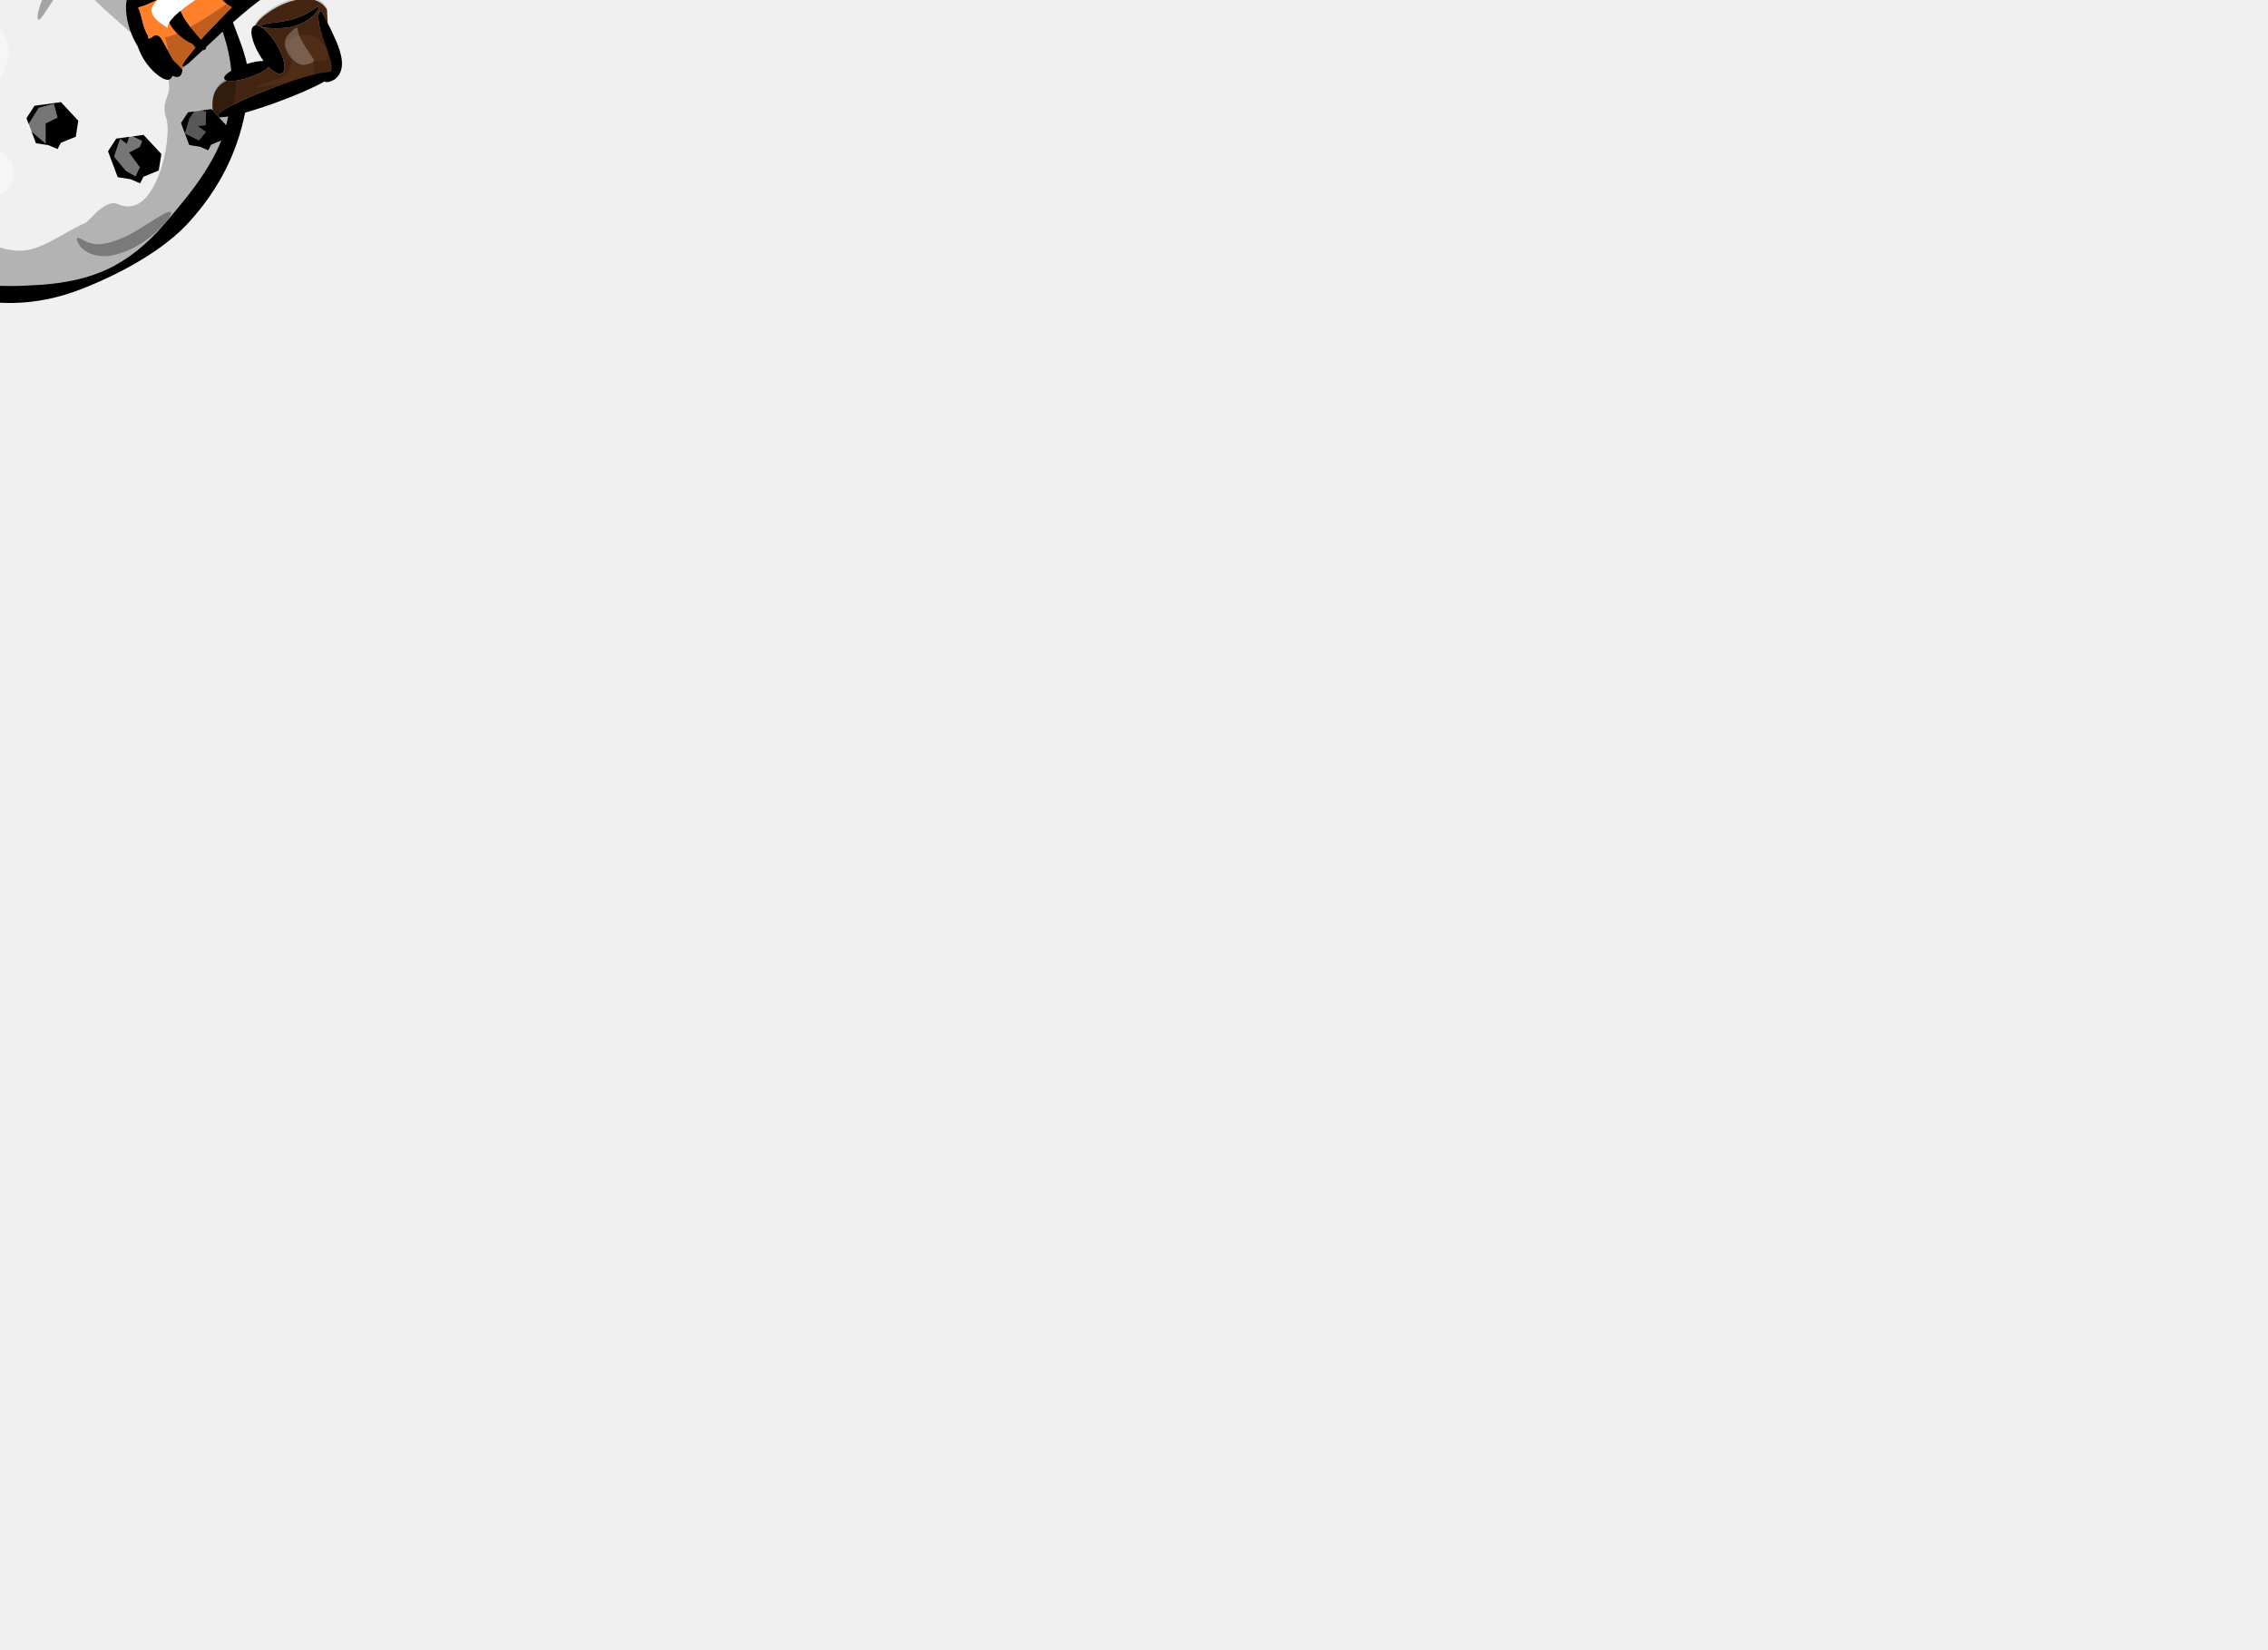
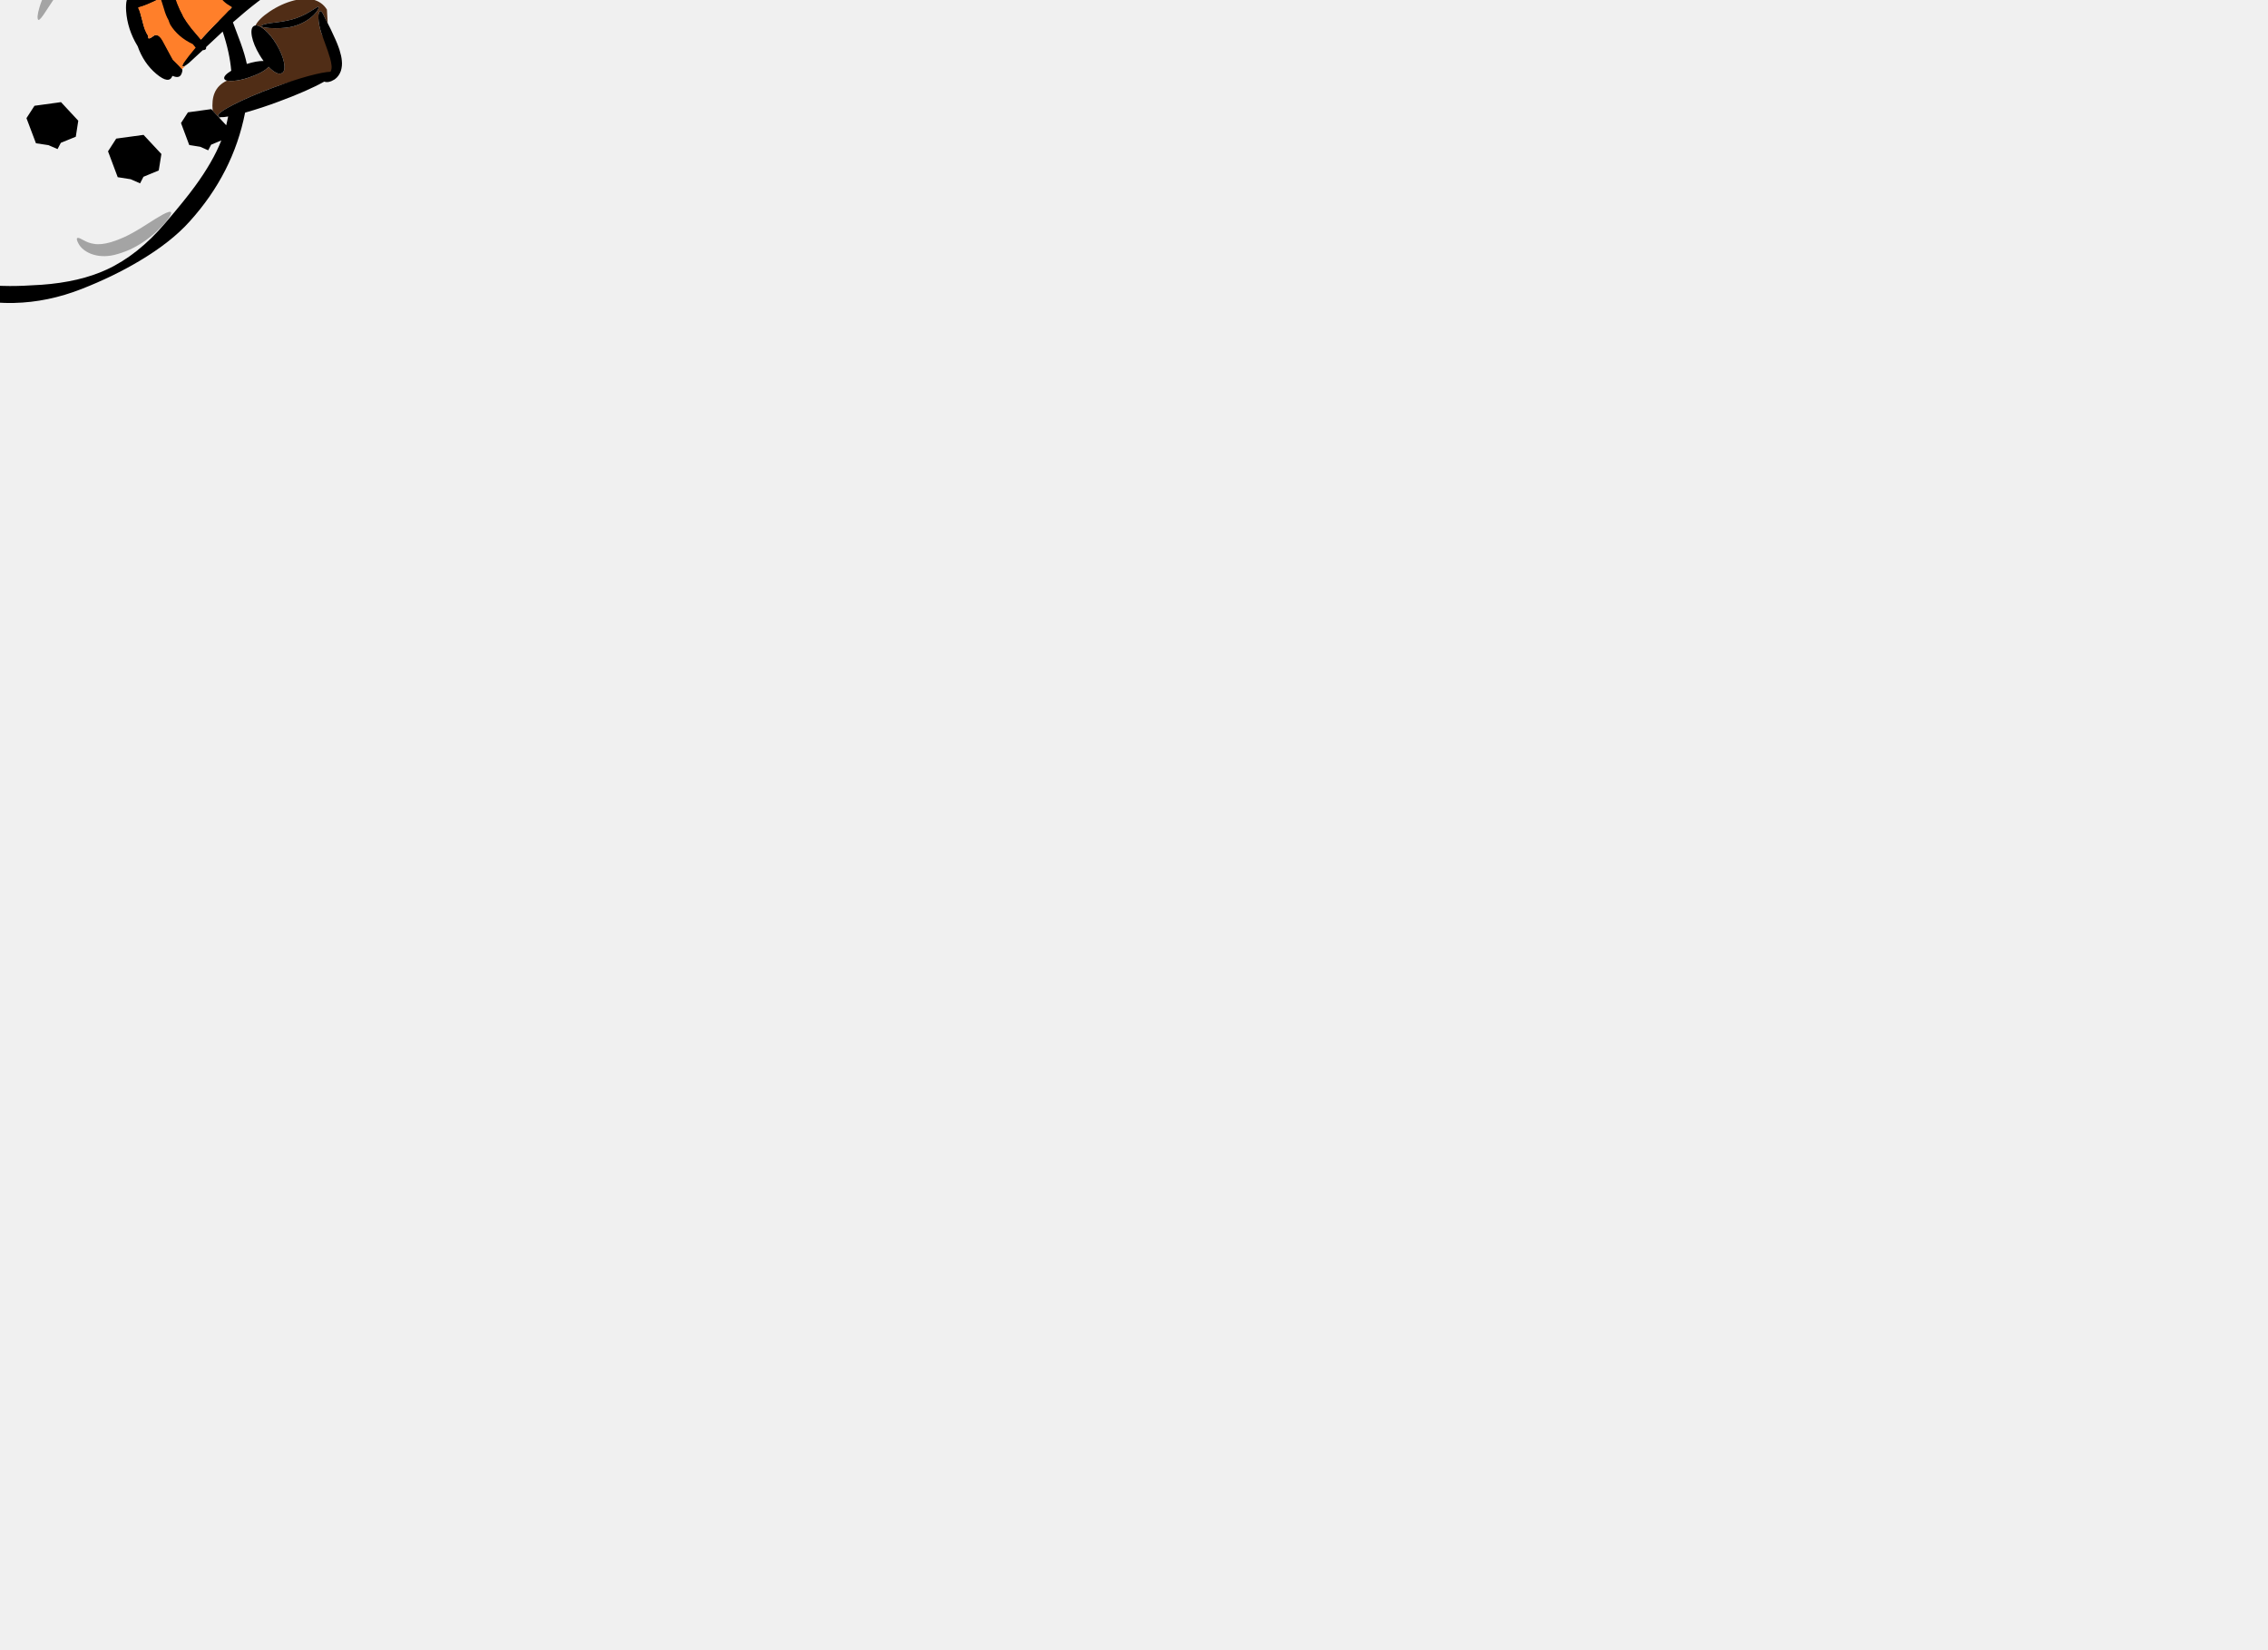
<svg xmlns="http://www.w3.org/2000/svg" xmlns:xlink="http://www.w3.org/1999/xlink" version="1.1" preserveAspectRatio="none" x="0px" y="0px" width="550px" height="400px" viewBox="0 0 550 400">
  <defs>
    <g id="Parts_Heads_headsMC_45_Layer12_0_MEMBER_0_FILL">
      <path fill="#502D16" stroke="none" d=" M 178.4 89.6 Q 179.85 89.75 181.5 92.25 183.15 94.75 184.2 98.45 185.35 102.55 185.15 105.75 184.9 108.95 183.4 109.35 181.45 109.9 179.15 105.8 176.85 107.35 171.15 107.75 168.45 107.95 166.1 107.65 163.9 107.35 162.8 106.75 159.05 107.4 157.05 110.05 155.35 112.25 154.65 116.25 L 156.35 119.45 156.95 119.35 Q 156.1 119.1 156.1 118.7 156 117.55 162.7 116.1 169.4 114.65 179.05 113.75 185.8 113.1 193.5 113.75 199.45 114.2 202.8 115.05 L 203.55 105.7 Q 203.45 104.35 202.45 102 201.55 99.75 201.5 98.5 201.35 95.3 201.9 93 202.4 90.85 203.15 90.7 L 203.35 90.7 Q 203.85 90.8 204.15 92.85 L 204.75 95.8 205.8 90.75 Q 204.8 87.45 201.65 85.75 198.85 84.3 194.8 84.25 189.95 84.2 184.9 85.9 180.1 87.55 178.4 89.6 M 190.6 93.5 Q 187.3 93.2 183.2 91.85 180.3 90.8 180.45 90.35 180.5 89.85 183.55 90.1 L 186.85 90.55 Q 189.1 90.85 190.75 90.9 L 191.95 90.95 Q 195.8 90.95 199.65 89.8 201.1 89.4 202.65 88.9 202.95 88.9 203 89 203.2 89.2 202.5 89.95 201.75 90.75 200.4 91.5 196.65 93.55 191.95 93.55 L 190.6 93.5 Z" />
    </g>
    <g id="Parts_Heads_headsMC_45_Layer12_0_MEMBER_1_FILL">
      <path fill="#000000" stroke="none" d=" M 129.35 132.65 L 131.9 126.95 127.3 118.3 117.05 117 112.85 120.8 113.85 131.1 118.35 133.1 121.35 135.5 123.2 133.45 129.35 132.65 M 100.6 98.45 L 90.65 97.2 86.55 100.9 87.55 110.9 91.9 112.8 94.8 115.1 96.6 113.15 102.6 112.4 105.05 106.85 100.6 98.45 M 123.6 48.6 L 126.7 41.55 121.05 30.95 108.45 29.35 103.25 34.05 104.5 46.7 110.05 49.15 113.7 52.05 116 49.55 123.6 48.6 M 191.95 93.55 Q 196.65 93.55 200.4 91.5 201.75 90.75 202.5 89.95 203.2 89.2 203 89 202.95 88.9 202.65 88.9 201.1 89.4 199.65 89.8 195.8 90.95 191.95 90.95 L 190.75 90.9 Q 189.1 90.85 186.85 90.55 L 183.55 90.1 Q 180.5 89.85 180.45 90.35 180.3 90.8 183.2 91.85 187.3 93.2 190.6 93.5 L 191.95 93.55 M 162.75 46.1 L 164.3 42.5 158.7 31.95 152.6 31.05 151.95 31 Q 148.65 27.15 145.85 24.25 139.4 17.5 129.55 12.05 124.25 9.1 110.85 3.25 104.45 0.45 97.35 0.3 L 96.05 0.3 Q 92.65 0.35 86.5 1.15 80.1 2 77.1 2.1 68.65 2.45 61.7 4.3 52.35 8.15 45.2 12.2 37.25 16.75 30.2 22.65 20.1 31.05 14.55 38.35 6.4 49.15 5.15 60.45 4.7 64.55 3.15 67 1.2 70.2 0.35 73.4 -0.35 75.9 0.6 82.6 1.65 90 1.05 94.25 0.6 97.55 3.5 105.8 5.35 111.1 8.05 117 13.6 120.9 15.7 127.25 18.5 135.7 20.2 138.05 25 144.35 31.4 148.4 39.55 153.55 40.2 154.15 49.9 163.1 64.15 166.55 76.45 169.55 89.9 168.05 102.5 166.65 113.65 163.5 127.05 159.7 135.65 154.05 156 140.9 166.2 120.1 173 120 179.55 119.35 190.9 118.3 197.85 116.55 199.25 117.55 201.85 116.75 203.7 116.05 204.9 114.3 205.95 112.65 206.25 110.65 206.55 109.1 206.45 106.55 L 206.35 105.3 Q 206.2 103.2 205.25 98.1 L 204.15 92.85 Q 203.85 90.8 203.35 90.7 L 203.15 90.7 Q 202.4 90.85 201.9 93 201.35 95.3 201.5 98.5 201.55 99.5 202.1 105.65 L 202.15 106.8 Q 202.3 108.9 202.2 110.15 202.1 111.75 201.75 112.55 201.55 113.05 201.1 113.6 198.6 113 192.65 113 186.55 113.05 179.05 113.75 169.4 114.65 162.7 116.1 156 117.55 156.1 118.7 156.2 119.55 159.7 119.85 L 158.15 122.85 154.3 115.55 145.55 114.45 142 117.65 142.85 126.4 146.65 128.1 149.2 130.15 150.8 128.4 154.9 127.85 Q 149.8 134.75 140.9 141.9 136.35 145.6 126.55 152.35 113.65 161.25 100.95 163.45 89.95 165.35 75.9 162.65 68.55 161.2 64.2 160 57.85 158.3 52.95 156 43.15 151.2 34.2 142.95 25.85 135.2 20.15 126.15 16.85 120.8 14.3 114.7 11.9 109.15 9.9 101.75 7.6 91.15 7.65 83.7 7.6 77.9 8.65 71.1 10.3 62.2 13.3 55.3 16.1 48.25 20.95 40.75 26.65 31.95 33.85 25.3 41.1 18.45 49.05 14 56.05 10.15 64.4 8.1 75.5 5.45 90.9 6.25 109.8 7.2 118 9.75 132.1 14.1 140.85 26.6 142.95 29.5 144.6 31.65 L 140.9 35 142.15 47.65 147.65 50.1 151.35 53 153.65 50.5 157.95 49.95 Q 161.05 55.6 162.7 61.9 152.1 62 144.9 62.8 137.85 63.6 137.25 64.65 136.4 65.8 135.85 66.6 L 135.7 66.55 Q 135 66.5 134.3 67.9 133.5 69.3 133 71.8 131.7 78.55 133.7 85.45 L 133.75 85.55 Q 134.25 92.35 137.85 97.5 141.45 102.6 143.45 99.75 145.3 101.15 146.35 100.45 146.95 100.1 147.5 99 147.9 98.45 147.25 97.1 146.9 96.4 145.3 93.8 145.15 93.5 143.7 86.95 142.7 82.4 140.3 83.55 138.6 84.25 138.45 83.65 138.65 82.9 138.6 82.85 137.85 80.5 137.95 76.95 138.05 72.95 137.85 71.9 L 137.85 71.8 Q 141 71.8 146.7 70.6 145.55 75.4 146.7 80.35 L 146.85 81 Q 148.7 87.4 153.35 91.25 153.5 91.45 153.85 91.7 147.5 96.25 148.1 97.35 148.3 97.75 150.75 96.65 152.45 95.8 156.95 93.4 157.85 93.6 158.2 93.25 158.35 93.1 158.45 92.6 L 165.95 88.6 Q 166.45 96.9 165.25 103.6 161.9 104.6 161.95 105.8 162.05 106.85 164.7 107.4 167.4 108 171.15 107.75 176.85 107.35 179.15 105.8 181.45 109.9 183.4 109.35 184.9 108.95 185.15 105.75 185.35 102.55 184.2 98.45 183.1 94.65 181.4 92.1 179.65 89.55 178.2 89.55 L 177.8 89.6 Q 176.3 90 176.05 93.2 175.85 96.4 177 100.5 177.4 101.95 177.9 103.2 175.5 102.5 171.55 102.65 171.75 99.25 171.35 94.5 170.8 89 170.55 86.25 182.35 80.4 189.9 78.25 202.15 74.8 205.6 70.65 207.7 68.2 206.4 65.85 206.2 65.5 205.15 65.6 203.4 64.3 193.9 63.25 184.25 62.2 171.45 61.95 L 169.25 61.9 Q 167.4 54.2 162.75 46.1 M 192.5 65.4 Q 196.45 65.75 202.05 66.35 193.2 69.15 176.3 78.2 L 175.75 77.05 Q 175.25 75.9 174.95 74.05 L 174.9 73.5 Q 174.7 72.3 174.6 70.25 174.5 67.85 174.45 67.2 174.4 65.85 173.95 64.8 175.8 64.7 179.45 64.7 185.25 64.75 192.5 65.4 M 170.55 65.1 L 170.05 65.85 169.9 65.15 170.55 65.1 M 170.3 79.45 L 171.55 80.8 170.3 81.55 170.3 79.45 M 164.95 75.95 L 165.65 84.2 Q 160.75 87.1 157.4 89.3 L 156.95 88.4 Q 155.7 85.8 155.05 84.25 153.8 81.5 153.25 79.25 L 153.15 78.75 Q 152.2 75.15 152.2 69.3 158.05 67.7 161.15 66.8 L 163.7 66.15 Q 164.6 71 164.95 75.95 Z" />
    </g>
    <g id="Parts_Heads_headsMC_45_Layer12_0_MEMBER_2_FILL">
      <path fill="#000000" fill-opacity="0.318" stroke="none" d=" M 117.45 151.7 Q 113.25 152.95 110.2 153.45 107.75 153.85 105.15 153.95 101.15 154.05 98.75 152.9 96.85 152.1 95.1 150.35 93.75 149 93.3 149.2 92.75 149.45 93.25 151.45 93.9 154.05 96.7 156.2 100.2 158.75 105.15 158.9 107.9 158.95 111.05 158.5 118.35 157.25 125.05 153.15 127.4 151.75 128.7 150.5 129.95 149.35 129.7 148.9 129.55 148.55 128.55 148.65 127.25 148.7 123.55 149.8 119.8 151 117.45 151.7 M 30.75 119.85 Q 31.05 116.55 30.4 116.4 29.8 116.25 28.5 119.35 27 123.1 26.45 127.85 26.1 131.2 26.75 134.1 27 135.4 27.4 136.3 28.9 139.75 32.2 142.15 35.2 144.25 38.15 145.15 40.5 145.85 40.75 145.45 41 144.95 39.05 143.45 35.6 140.75 34.3 139.55 31.75 137.1 30.95 134.85 L 30.45 133.25 Q 30 131.2 30.1 128.1 30.15 126.3 30.75 119.85 M 74.9 65.95 Q 74.8 65.85 74.4 65.75 72.85 65.7 69.9 67.55 66.3 69.75 62.95 73.65 59.05 78.15 57.65 83.75 L 57.6 84.1 Q 56.45 89.25 57.6 95.25 58.65 101 60.75 105.1 62.55 108.6 63.6 108.35 64.7 108.1 64.65 104.2 64.35 98.4 64.2 94.5 64 88.95 64.75 85.7 L 64.8 85.45 Q 65.65 81.8 68.25 77.55 68.4 77.3 73.45 69.9 75.6 66.75 74.9 65.95 M 34.6 60.4 Q 38.65 55.85 40 54.25 42.2 51.7 41.65 51 41.6 50.9 41.25 50.8 40 50.7 37.3 52.2 34 53.95 30.9 57 28.5 59.2 27.05 62.15 L 26.15 64.4 Q 25.1 68.35 26.35 72.35 27.5 76 29.35 78.4 30.95 80.4 31.6 80.1 32.3 79.8 31.85 77.35 30.9 71.8 30.85 71.35 30.55 67.85 31.25 65.95 L 31.8 64.5 Q 32.6 63 34.6 60.4 M 116.35 55.6 Q 118.5 54.8 120.65 54.55 123.4 54.2 128.35 54.65 131.9 55 133.55 54.9 135.55 54.8 135.6 54.15 135.65 53.8 133.9 53 131.9 52.1 129.05 51.25 125.25 50.1 121.55 50.05 L 120.25 50.1 Q 117.3 50.35 114.8 51.25 112.05 52.2 109.8 53.85 104.9 57.25 101.95 62.15 100.9 63.85 100.45 65.1 100.1 66.25 100.4 66.5 100.9 66.9 104.1 63.95 106.85 61.5 107.6 60.85 110.05 58.85 112.2 57.55 114.35 56.3 116.35 55.6 M 94.25 11.6 Q 92.6 11.25 90.35 11.25 87.05 11.25 83.15 12.15 78.25 13.35 74.65 16.25 L 74.5 16.35 Q 71.05 19.35 68.8 24.05 66.7 28.45 65.95 32.35 65.3 35.6 65.9 35.8 66.5 36.05 68.15 33.2 69.15 31.4 72.25 25.95 74.95 21.65 77.3 19.7 L 77.45 19.6 Q 79.85 17.55 84.25 16 86.85 15.1 92.4 13.6 95.7 12.7 95.65 12.2 95.65 11.9 94.25 11.6 Z" />
    </g>
    <g id="Parts_Heads_headsMC_45_Layer11_0_FILL">
      <path fill="#FF7F2A" stroke="none" d=" M 98.7 86.1 Q 98.85 86.45 99.8 85.7 101.1 84.55 102.45 87.3 104.55 91.15 104.65 91.35 106.45 93.1 106.8 93.6 L 106.9 93.6 107.8 92.75 Q 107.15 93.15 107.05 93 106.8 92.75 107.75 91.5 108.25 90.75 110.2 88.4 L 109.5 87.55 Q 105.9 85.85 104.05 82.85 103.65 81.95 103.65 81.8 102.95 80.6 102.5 78.95 101.9 76.95 101.65 76.4 98.25 78.15 96.25 78.65 L 96.3 78.9 Q 96.65 79.45 97.3 82 97.75 84.25 98.65 85.55 98.65 85.6 98.7 86.1 M 117.65 68.25 Q 118.1 68.8 118.3 69.65 118.5 70.1 119 71.55 119.4 72.85 119.65 73.6 L 119.85 73.95 Q 120.3 75.05 120.85 75.7 L 121.35 76.35 Q 133.6 66 136.05 64.4 129.6 65.4 125.35 66.25 L 117.65 68.25 M 115.35 69.85 L 115.9 68.85 Q 114.15 69.7 113.25 70.1 110.5 71.4 110 71.7 104.9 74.55 104.7 74.7 105.65 78.05 107.05 80.55 L 107.15 80.85 Q 107.9 82.15 109.15 83.75 109.8 84.55 111.05 86 L 111.45 86.5 Q 113.7 83.95 117.4 80.3 118.1 79.55 118.85 78.75 119.05 78.6 118.95 78.55 116.65 77.25 116.05 75.85 L 115.8 75.3 Q 114.7 72.5 115.35 69.85 Z" />
-     </g>
-     <g id="Parts_Heads_headsMC_45_Layer8_0_MEMBER_0_FILL">
-       <path fill="#FFFFFF" stroke="none" d=" M 146.25 82.6 Q 146.7 79.2 160.15 74.8 167.7 72.35 183.6 67.45 L 145.75 71.3 Q 142.3 73.05 142 75 141.5 77.85 146.25 82.6 Z" />
-     </g>
-     <g id="Parts_Heads_headsMC_45_Layer8_0_MEMBER_1_FILL">
-       <path fill="#FFFFFF" fill-opacity="0.463" stroke="none" d=" M 109.6 46 L 114.45 42.45 113.25 38.3 118.6 34 114.25 29.3 106.95 34.65 104.2 40.25 109.6 46 Z" />
-     </g>
-     <g id="Parts_Heads_headsMC_45_Layer8_0_MEMBER_2_FILL">
-       <path fill="#FFFFFF" fill-opacity="0.463" stroke="none" d=" M 90.85 112.7 L 92.8 105.35 97.7 104.4 97.7 99 91.8 99 85.45 104.9 90.85 112.7 Z" />
-     </g>
-     <g id="Parts_Heads_headsMC_45_Layer8_0_MEMBER_3_FILL">
-       <path fill="#FFFFFF" fill-opacity="0.463" stroke="none" d=" M 124.6 123 L 126.05 121.05 122.15 117.6 120.2 120.55 118.25 118.1 114.3 123.95 117.25 130.35 120.2 133.25 122.65 130.35 120.2 123.95 124.6 123 Z" />
-     </g>
-     <g id="Parts_Heads_headsMC_45_Layer8_0_MEMBER_4_FILL">
-       <path fill="#FFFFFF" fill-opacity="0.463" stroke="none" d=" M 146.6 126.4 L 150.05 123.95 147.6 121.05 150.55 121.5 152 116.65 148.6 114.65 145.15 117.6 142.2 122.5 146.6 126.4 Z" />
-     </g>
-     <g id="Parts_Heads_headsMC_45_Layer8_0_MEMBER_5_FILL">
-       <path fill="#000000" fill-opacity="0.255" stroke="none" d=" M 177.65 81.7 Q 184.05 77.75 201 67.25 191.35 71.45 178.3 76.5 151.8 86.75 144.35 85.75 L 144.35 90.35 138.15 90.35 Q 140.1 94.1 140.85 96.95 142.45 102.8 139.8 106.75 138.05 109.35 137.75 110 136.8 112.1 136.95 114.85 137.15 118.15 134.8 123.95 132.35 130.05 128.7 135.05 119.05 148.05 110.85 141.35 108.65 139.55 103.05 142.15 L 97.9 145.1 Q 94.7 145.55 85.85 147.85 79.05 149.6 75 149.45 63 149 50.3 131.85 40.9 119.15 38.85 116.2 34.7 110.1 33.15 105.85 31.55 101.5 31.3 95.4 31.1 91.65 31.4 79.4 31.85 61 40.05 44.65 43.15 38.45 45.75 36.1 48.4 33.75 48.6 37.05 48.95 42.55 65.15 33.05 74.55 27.55 96.65 13.5 110.05 5.8 120 18.85 123.65 23.65 126 30.3 128.05 36.05 128.2 40.05 128.3 43.1 126.05 45.1 125.5 45.65 121.55 48.05 118.8 49.75 118.05 51.65 117.1 54.3 119.05 58.7 121.05 63.2 124.95 69.45 L 132.05 80.25 136.3 80.25 Q 134.75 76.65 136.35 71.85 138.05 66.75 137.95 66.45 137.6 65.15 152.05 64.15 166.5 63.2 166.05 61.55 158.1 33.1 134.85 17.35 113.45 2.85 85.8 3.05 76 3.15 66.3 5.65 50.05 9.75 36.95 19.25 24.15 28.5 16 41.65 7.8 54.85 5.4 70.2 2.9 86.05 7 102.25 11.1 118.45 21.15 131.9 30.85 144.95 44.7 153.5 58.55 162.1 74.35 164.75 90.8 167.55 106.95 163.45 130.5 157.5 148.3 137.8 168.2 115.85 169.8 87.35 169.859 86.39 169.6 85.7 171.939 85.196 177.65 81.7 Z" />
-     </g>
-     <g id="Parts_Heads_headsMC_45_Layer8_0_MEMBER_6_FILL">
-       <path fill="#000000" fill-opacity="0.169" stroke="none" d=" M 188.95 115.15 Q 192.785 115.598 194.4 114.45 L 188.95 115.15 M 182.75 86.75 Q 177 89.25 177.9 91.45 L 183.2 104.85 163.4 106.65 Q 158.55 107.25 156.35 111.1 154.8 113.9 154.2 119.7 L 188.95 115.15 Q 188.37 115.108 187.7 115 L 183.15 113.9 171.6 112.7 184.85 111.25 Q 188.2 107.2 188.5 104.75 188.55 104.1 187.6 102.45 186.8 101.05 187.3 100.4 188.75 98.3 192.3 98.2 195.6 98.05 197.9 99.65 200.1 101.15 201.15 104.2 202.25 107.35 200.8 109.3 200.3 110 198.4 109.4 196.4 108.8 195.75 109.3 195.05 109.85 195.15 111.85 195.2 113.9 194.5 114.4 194.453 114.436 194.4 114.45 L 201.1 113.6 205.8 90.75 Q 204.8 87.45 201.65 85.75 198.85 84.3 194.8 84.25 188.6 84.2 182.75 86.75 Z" />
-     </g>
-     <g id="Parts_Heads_headsMC_45_Layer8_0_MEMBER_7_FILL">
-       <path fill="#FFFFFF" fill-opacity="0.463" stroke="none" d=" M 148.8 49 L 151.7 40.7 157.1 36.95 153.8 31.55 144.25 38.2 148.8 49 Z" />
-     </g>
-     <g id="Parts_Heads_headsMC_45_Layer8_0_MEMBER_8_FILL">
-       <path fill="#FFFFFF" fill-opacity="0.239" stroke="none" d=" M 193.15 95.75 Q 193.65 94.2 190.8 95.8 187.9 97.35 187.3 98.95 186.4 101.4 187.6 104.5 188.75 107.55 191.05 108.85 192.25 109.5 194.25 109.3 196.35 109.05 195.95 107.95 192.35 98.05 193.15 95.75 Z" />
-     </g>
-     <g id="Parts_Heads_headsMC_45_Layer8_0_MEMBER_9_FILL">
-       <path fill="#FFFFFF" fill-opacity="0.431" stroke="none" d=" M 84.85 64.15 Q 84.15 61.1 82.25 54.75 80.45 48.75 80.2 47.6 79.7 45 78.55 42.5 77.05 39.35 75.55 39.1 L 75.05 39.05 Q 71.75 39 68.2 44.95 67.75 45.7 62.65 56.1 58.05 65.6 56.2 77.6 54.65 87.5 55.7 97.3 57 109.3 60.6 116.55 65.55 126.5 69.65 126.35 72 126.3 74.15 123.95 76.55 121.4 76.85 117.85 77.05 115.8 75.1 113.15 72.95 110.25 72.75 108.45 72.2 103.95 72.95 98.85 73.65 94 75.3 90.15 76.15 88.15 78.5 86.5 81.2 84.6 82 83.4 84.35 80 84.9 79 86.4 76.3 86.65 73.55 86.85 71.55 86.15 68.8 85.25 65.7 84.85 64.15 Z" />
    </g>
  </defs>
  <g transform="matrix( 1, 0, 0, 1, -62.75,-76.85) ">
    <g transform="matrix( 0.6252441, -0.1675873, 0.1675262, 0.6254883, -1.85,56.9) ">
      <use xlink:href="#Parts_Heads_headsMC_45_Layer12_0_MEMBER_0_FILL" />
    </g>
    <g transform="matrix( 0.6252441, -0.1675873, 0.1675262, 0.6254883, -1.85,56.9) ">
      <use xlink:href="#Parts_Heads_headsMC_45_Layer12_0_MEMBER_1_FILL" />
    </g>
    <g transform="matrix( 0.6252441, -0.1675873, 0.1675262, 0.6254883, -1.85,56.9) ">
      <use xlink:href="#Parts_Heads_headsMC_45_Layer12_0_MEMBER_2_FILL" />
    </g>
    <g transform="matrix( 1, 0, 0, 1, 0,0) ">
      <use xlink:href="#Parts_Heads_headsMC_45_Layer11_0_FILL" />
    </g>
-     <g transform="matrix( 0.6252441, -0.1675873, 0.1675262, 0.6254883, -1.85,56.45) ">
-       <use xlink:href="#Parts_Heads_headsMC_45_Layer8_0_MEMBER_0_FILL" />
-     </g>
-     <g transform="matrix( 0.6252441, -0.1675873, 0.1675262, 0.6254883, -1.85,56.45) ">
-       <use xlink:href="#Parts_Heads_headsMC_45_Layer8_0_MEMBER_1_FILL" />
-     </g>
-     <g transform="matrix( 0.6252441, -0.1675873, 0.1675262, 0.6254883, -1.85,56.45) ">
-       <use xlink:href="#Parts_Heads_headsMC_45_Layer8_0_MEMBER_2_FILL" />
-     </g>
-     <g transform="matrix( 0.6252441, -0.1675873, 0.1675262, 0.6254883, -1.85,56.45) ">
-       <use xlink:href="#Parts_Heads_headsMC_45_Layer8_0_MEMBER_3_FILL" />
-     </g>
-     <g transform="matrix( 0.6252441, -0.1675873, 0.1675262, 0.6254883, -1.85,56.45) ">
-       <use xlink:href="#Parts_Heads_headsMC_45_Layer8_0_MEMBER_4_FILL" />
-     </g>
-     <g transform="matrix( 0.6252441, -0.1675873, 0.1675262, 0.6254883, -1.85,56.45) ">
-       <use xlink:href="#Parts_Heads_headsMC_45_Layer8_0_MEMBER_5_FILL" />
-     </g>
-     <g transform="matrix( 0.6252441, -0.1675873, 0.1675262, 0.6254883, -1.85,56.45) ">
-       <use xlink:href="#Parts_Heads_headsMC_45_Layer8_0_MEMBER_6_FILL" />
-     </g>
-     <g transform="matrix( 0.6252441, -0.1675873, 0.1675262, 0.6254883, -1.85,56.45) ">
-       <use xlink:href="#Parts_Heads_headsMC_45_Layer8_0_MEMBER_7_FILL" />
-     </g>
-     <g transform="matrix( 0.6252441, -0.1675873, 0.1675262, 0.6254883, -1.85,56.45) ">
-       <use xlink:href="#Parts_Heads_headsMC_45_Layer8_0_MEMBER_8_FILL" />
-     </g>
-     <g transform="matrix( 0.6252441, -0.1675873, 0.1675262, 0.6254883, -1.85,56.45) ">
-       <use xlink:href="#Parts_Heads_headsMC_45_Layer8_0_MEMBER_9_FILL" />
-     </g>
-     <g id="hat1" transform="matrix( 0.9839172, -0.175293, 0.175293, 0.9839172, 45.2,78.25) ">
-       <g id="colorMC" transform="matrix( 0.9999847, 0, 0, 0.9999847, 0,0) " />
-       <g id="colorMC2" transform="matrix( 1, 0, 0, 1, 0,0) " />
-     </g>
-     <g id="hat2" transform="matrix( 0.9733734, -0.2247314, 0.2247314, 0.9733734, 38,60.6) ">
-       <g id="colorMC_FL" transform="matrix( 0.9999847, 0, 0, 0.9999847, 0,0) " />
-       <g id="colorMC2_FL" transform="matrix( 1, 0, 0, 1, 0,0) " />
-     </g>
-     <g id="hat3" transform="matrix( 0.9602661, -0.2753754, 0.2753754, 0.9602661, 26,48.4) ">
-       <g id="colorMC_FL_FL" transform="matrix( 0.9999847, 0, 0, 0.9999847, 0,0) " />
-       <g id="colorMC2_FL_FL" transform="matrix( 1, 0, 0, 1, 0,0) " />
-     </g>
-     <g id="hat4" transform="matrix( 0.9445801, -0.3252411, 0.3252411, 0.9445801, 18.85,34.5) ">
-       <g id="colorMC_FL_FL_FL" transform="matrix( 0.9999847, 0, 0, 0.9999847, 0,0) " />
-       <g id="colorMC2_FL_FL_FL" transform="matrix( 1, 0, 0, 1, 0,0) " />
-     </g>
  </g>
</svg>
